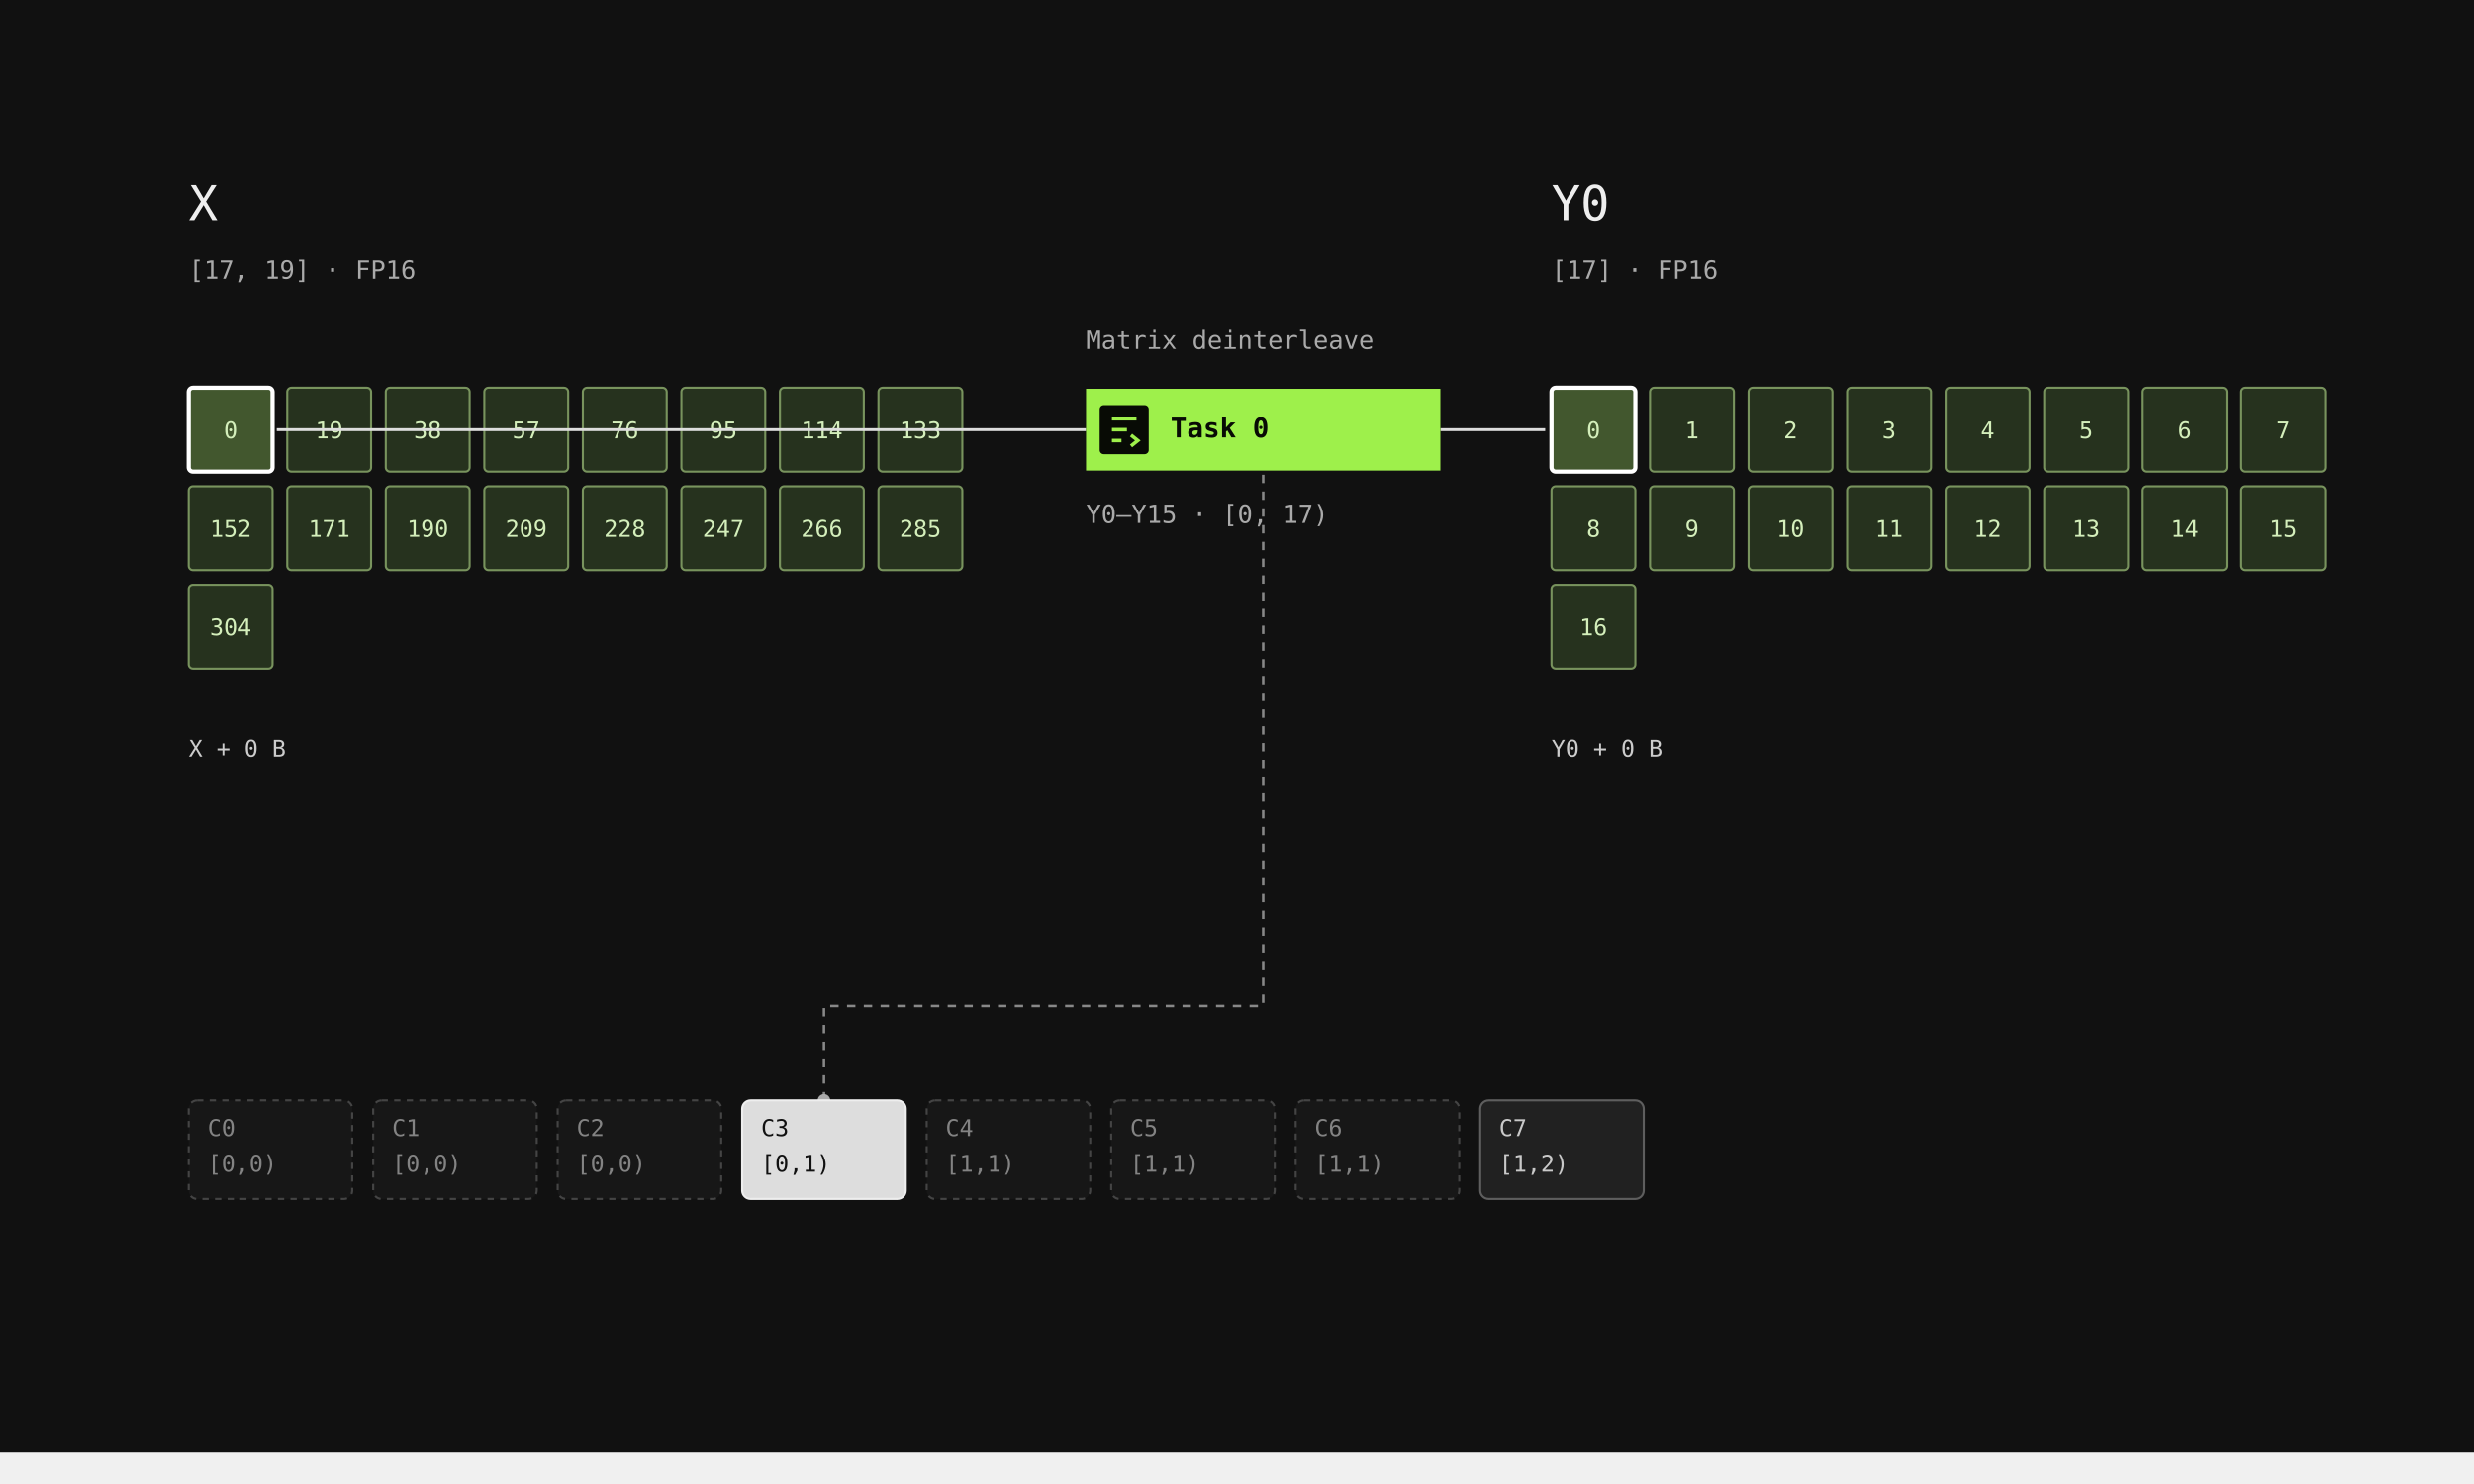
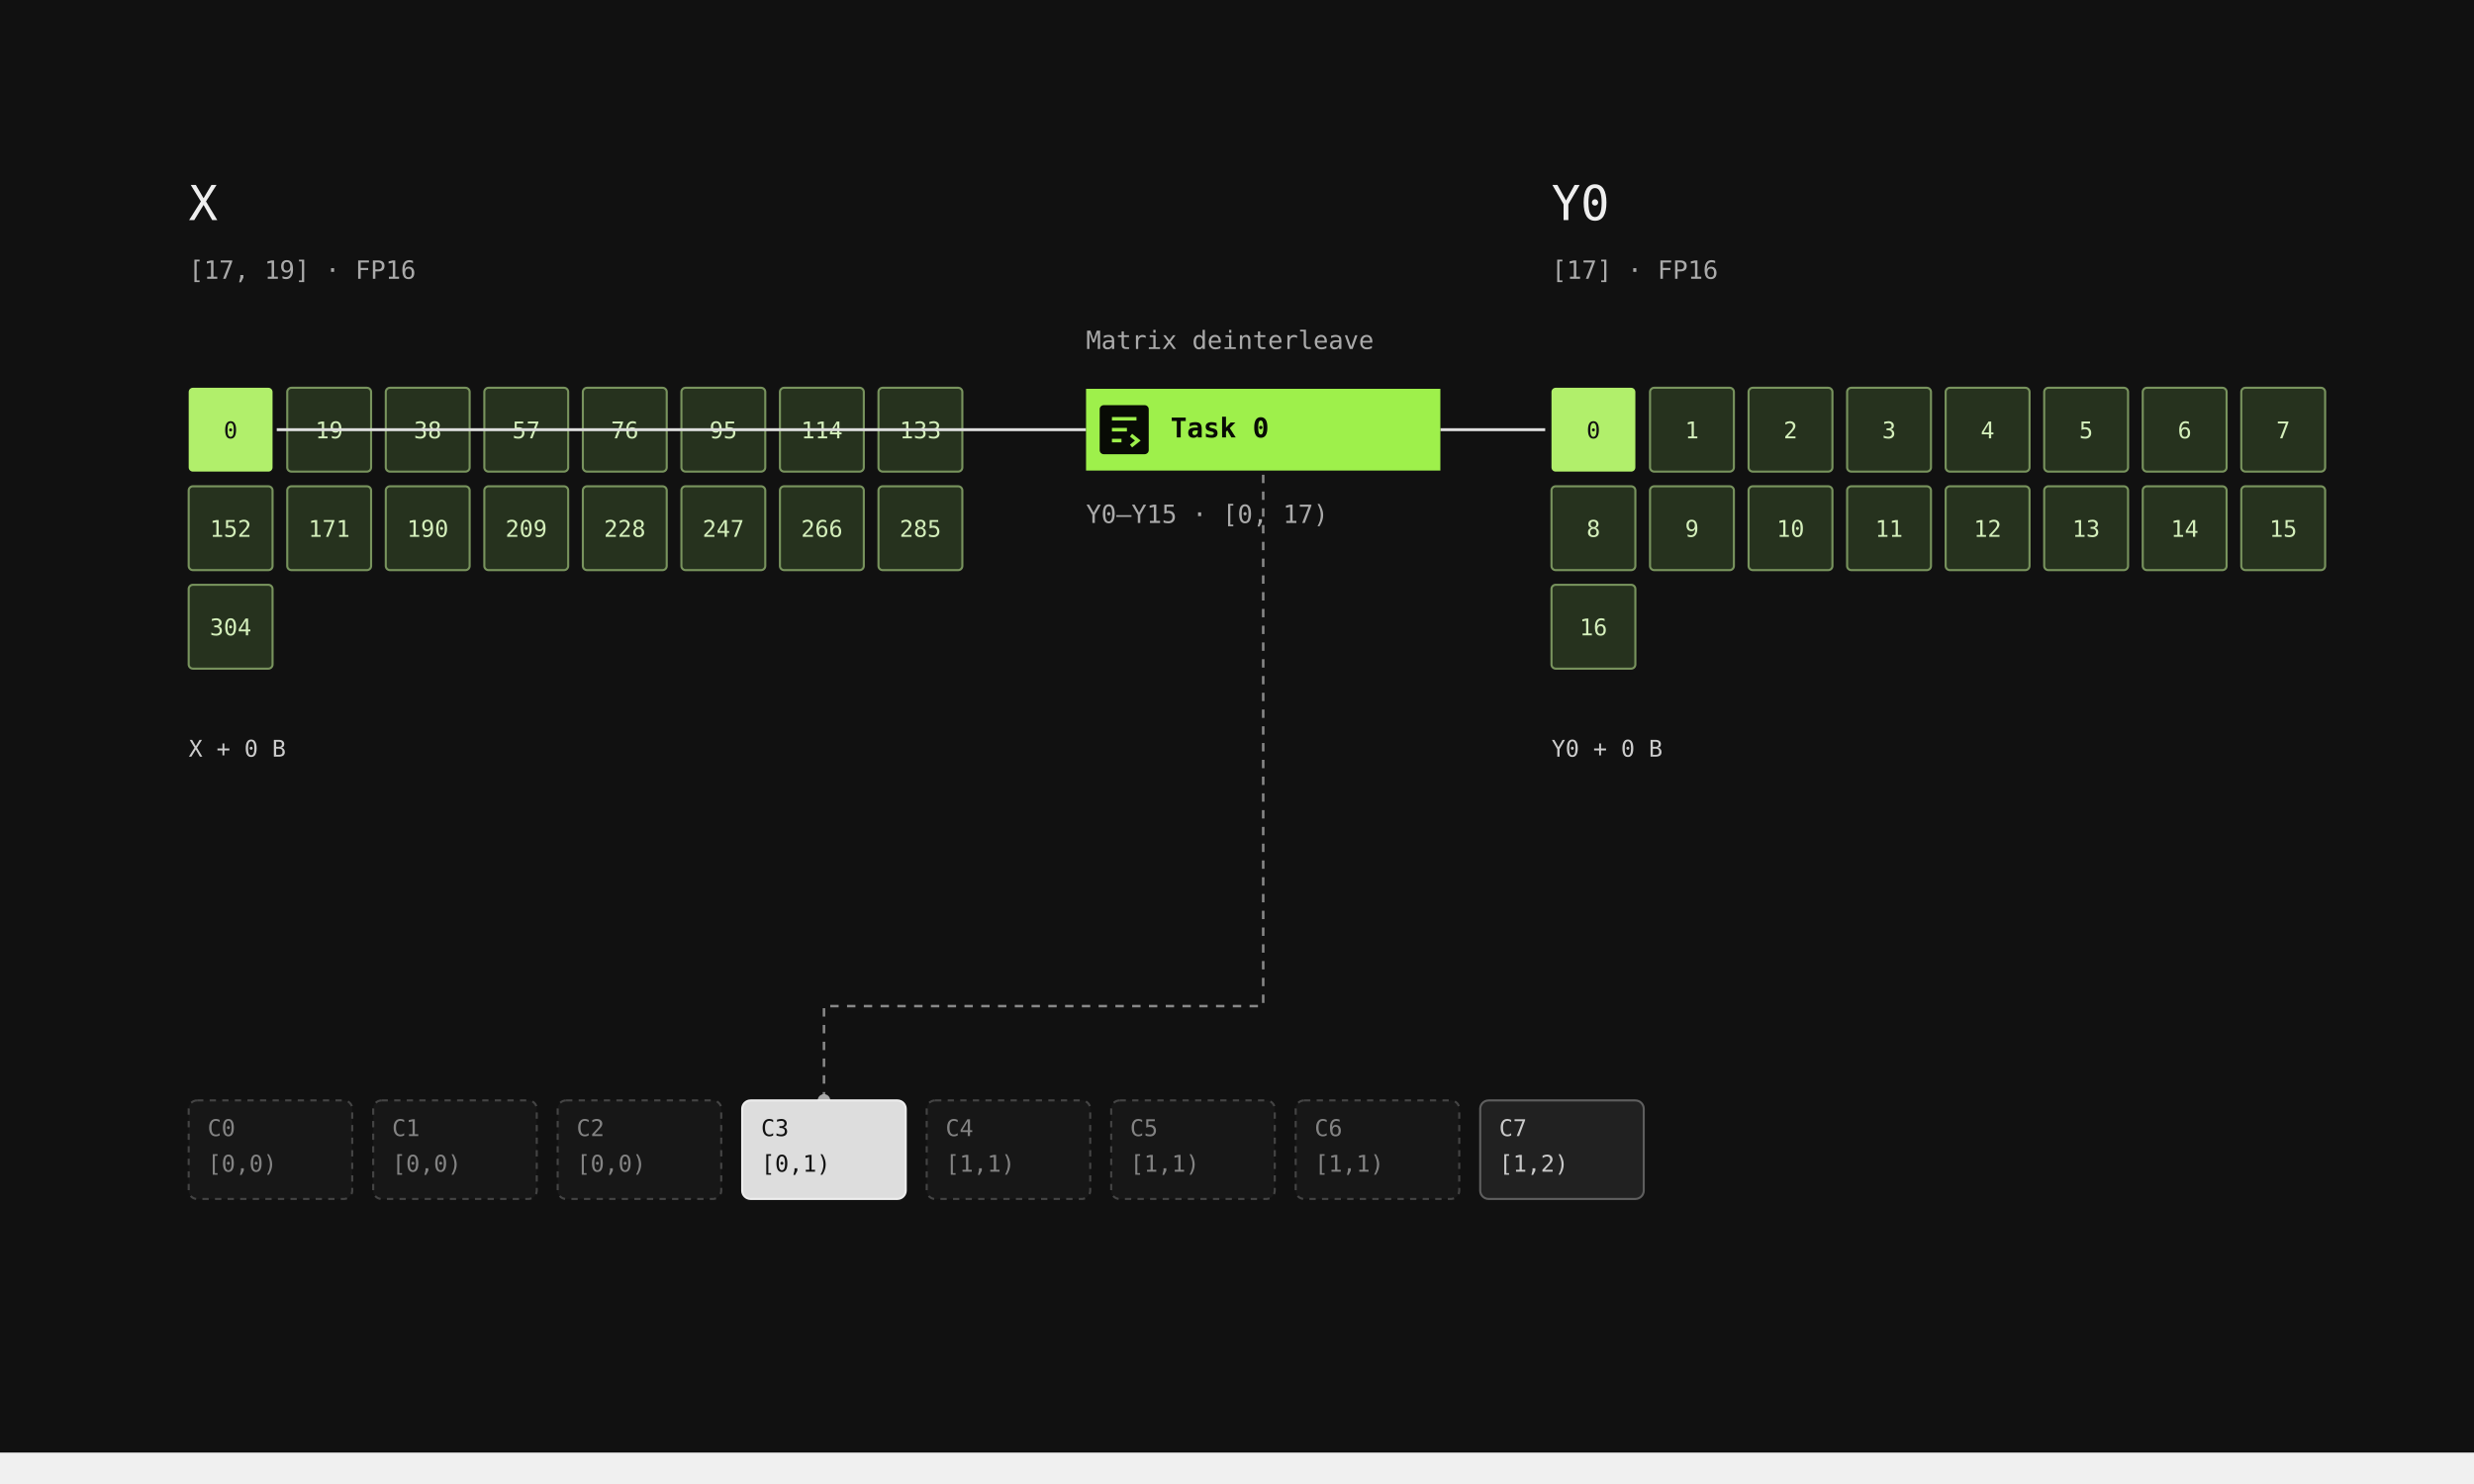
<svg xmlns="http://www.w3.org/2000/svg" viewBox="0 40 1180 638" width="1200" height="720" role="img" aria-label="unpack mapping">
  <rect x="0" y="0" width="1180" height="698" fill="#111" />
  <style>.scene text{font-family:ui-monospace,SFMono-Regular,Consolas,monospace;pointer-events:none}
.scene .name{font-size:23px;fill:#eee}
.scene .shape{font-size:12px;fill:#aaa}
.scene .address{font-size:11px;fill:#ccc}
.scene .cell rect{fill:#26321e;stroke:#78935d;stroke-width:1}
.scene .cell.related rect{fill:#42572e;stroke:#b1ef6b}
.scene .cell.selected rect{stroke:#fff;stroke-width:2}
.scene .cell text{fill:#d4efbb;font-size:11px;text-anchor:middle;dominant-baseline:middle}
.scene .cell{cursor:pointer}
.scene [role=button]:focus-visible{outline:none}
.scene [role=button]:focus-visible rect{stroke:#fff;stroke-width:2.5}
.scene .wire{fill:none;stroke:#aaa;stroke-width:1.2}
.scene .selected-wire{fill:none;stroke:#ddd;stroke-width:1.4}
.scene .core rect{fill:#222;stroke:#666;stroke-width:1}
.scene .core.empty rect{fill:#191919;stroke:#555;stroke-dasharray:3 3}
.scene .core.active rect{fill:#ddd;stroke:#eee}
.scene .core.active text{fill:#111}
.scene .core{cursor:pointer}
.scene .core text{font-size:11px}
.scene .core.empty text{fill:#aaa}
.scene .candidate{fill:none;stroke:#d5ae75;stroke-width:1.5;stroke-dasharray:4 3}
.scene .candidate-label{fill:#d5ae75;font-size:11px}
.scene .stage-link{cursor:pointer}
.scene .stage-link rect{fill:#202020;stroke:#777;stroke-width:1}
.scene .stage-link text{font-size:13px;fill:#ddd}
- .scene .stage-link:focus-visible rect{stroke:#eee}</style>
+ .scene .stage-link:focus-visible rect{stroke:#eee}
+ .scene .cell.selected rect{fill:#b1ef6b;stroke:none}
+ .scene .cell.selected text{fill:#111}
+ .scene [role=button]:focus-visible rect{fill:#ddd;stroke:none}
+ .scene [role=button]:focus-visible text{fill:#111}</style>
  <g class="scene">
    <text x="90" y="110" font-size="12" fill="#ddd" class="name">X</text>
    <text x="90" y="138" font-size="12" fill="#ddd" class="shape">[17, 19] · FP16</text>
    <g class="cell selected related" transform="translate(90 190)" data-action="cell" data-column="X" data-index="0" role="button" tabindex="0" aria-label="X 元素 0">
      <rect width="40" height="40" rx="2" />
      <text x="20" y="21" font-size="12" fill="#ddd" class="">0</text>
    </g>
    <g class="cell  " transform="translate(137 190)" data-action="cell" data-column="X" data-index="19" role="button" tabindex="0" aria-label="X 元素 19">
      <rect width="40" height="40" rx="2" />
      <text x="20" y="21" font-size="12" fill="#ddd" class="">19</text>
    </g>
    <g class="cell  " transform="translate(184 190)" data-action="cell" data-column="X" data-index="38" role="button" tabindex="0" aria-label="X 元素 38">
      <rect width="40" height="40" rx="2" />
      <text x="20" y="21" font-size="12" fill="#ddd" class="">38</text>
    </g>
    <g class="cell  " transform="translate(231 190)" data-action="cell" data-column="X" data-index="57" role="button" tabindex="0" aria-label="X 元素 57">
      <rect width="40" height="40" rx="2" />
      <text x="20" y="21" font-size="12" fill="#ddd" class="">57</text>
    </g>
    <g class="cell  " transform="translate(278 190)" data-action="cell" data-column="X" data-index="76" role="button" tabindex="0" aria-label="X 元素 76">
      <rect width="40" height="40" rx="2" />
      <text x="20" y="21" font-size="12" fill="#ddd" class="">76</text>
    </g>
    <g class="cell  " transform="translate(325 190)" data-action="cell" data-column="X" data-index="95" role="button" tabindex="0" aria-label="X 元素 95">
      <rect width="40" height="40" rx="2" />
      <text x="20" y="21" font-size="12" fill="#ddd" class="">95</text>
    </g>
    <g class="cell  " transform="translate(372 190)" data-action="cell" data-column="X" data-index="114" role="button" tabindex="0" aria-label="X 元素 114">
      <rect width="40" height="40" rx="2" />
      <text x="20" y="21" font-size="12" fill="#ddd" class="">114</text>
    </g>
    <g class="cell  " transform="translate(419 190)" data-action="cell" data-column="X" data-index="133" role="button" tabindex="0" aria-label="X 元素 133">
      <rect width="40" height="40" rx="2" />
      <text x="20" y="21" font-size="12" fill="#ddd" class="">133</text>
    </g>
    <g class="cell  " transform="translate(90 237)" data-action="cell" data-column="X" data-index="152" role="button" tabindex="0" aria-label="X 元素 152">
      <rect width="40" height="40" rx="2" />
      <text x="20" y="21" font-size="12" fill="#ddd" class="">152</text>
    </g>
    <g class="cell  " transform="translate(137 237)" data-action="cell" data-column="X" data-index="171" role="button" tabindex="0" aria-label="X 元素 171">
      <rect width="40" height="40" rx="2" />
      <text x="20" y="21" font-size="12" fill="#ddd" class="">171</text>
    </g>
    <g class="cell  " transform="translate(184 237)" data-action="cell" data-column="X" data-index="190" role="button" tabindex="0" aria-label="X 元素 190">
      <rect width="40" height="40" rx="2" />
      <text x="20" y="21" font-size="12" fill="#ddd" class="">190</text>
    </g>
    <g class="cell  " transform="translate(231 237)" data-action="cell" data-column="X" data-index="209" role="button" tabindex="0" aria-label="X 元素 209">
      <rect width="40" height="40" rx="2" />
      <text x="20" y="21" font-size="12" fill="#ddd" class="">209</text>
    </g>
    <g class="cell  " transform="translate(278 237)" data-action="cell" data-column="X" data-index="228" role="button" tabindex="0" aria-label="X 元素 228">
      <rect width="40" height="40" rx="2" />
      <text x="20" y="21" font-size="12" fill="#ddd" class="">228</text>
    </g>
    <g class="cell  " transform="translate(325 237)" data-action="cell" data-column="X" data-index="247" role="button" tabindex="0" aria-label="X 元素 247">
      <rect width="40" height="40" rx="2" />
      <text x="20" y="21" font-size="12" fill="#ddd" class="">247</text>
    </g>
    <g class="cell  " transform="translate(372 237)" data-action="cell" data-column="X" data-index="266" role="button" tabindex="0" aria-label="X 元素 266">
      <rect width="40" height="40" rx="2" />
      <text x="20" y="21" font-size="12" fill="#ddd" class="">266</text>
    </g>
    <g class="cell  " transform="translate(419 237)" data-action="cell" data-column="X" data-index="285" role="button" tabindex="0" aria-label="X 元素 285">
      <rect width="40" height="40" rx="2" />
      <text x="20" y="21" font-size="12" fill="#ddd" class="">285</text>
    </g>
    <g class="cell  " transform="translate(90 284)" data-action="cell" data-column="X" data-index="304" role="button" tabindex="0" aria-label="X 元素 304">
      <rect width="40" height="40" rx="2" />
      <text x="20" y="21" font-size="12" fill="#ddd" class="">304</text>
    </g>
    <text x="90" y="366" font-size="12" fill="#ddd" class="address">X + 0 B</text>
    <text x="740" y="110" font-size="12" fill="#ddd" class="name">Y0</text>
    <text x="740" y="138" font-size="12" fill="#ddd" class="shape">[17] · FP16</text>
    <g class="cell selected related" transform="translate(740 190)" data-action="cell" data-column="Y" data-index="0" role="button" tabindex="0" aria-label="Y 元素 0">
      <rect width="40" height="40" rx="2" />
      <text x="20" y="21" font-size="12" fill="#ddd" class="">0</text>
    </g>
    <g class="cell  " transform="translate(787 190)" data-action="cell" data-column="Y" data-index="1" role="button" tabindex="0" aria-label="Y 元素 1">
      <rect width="40" height="40" rx="2" />
      <text x="20" y="21" font-size="12" fill="#ddd" class="">1</text>
    </g>
    <g class="cell  " transform="translate(834 190)" data-action="cell" data-column="Y" data-index="2" role="button" tabindex="0" aria-label="Y 元素 2">
      <rect width="40" height="40" rx="2" />
      <text x="20" y="21" font-size="12" fill="#ddd" class="">2</text>
    </g>
    <g class="cell  " transform="translate(881 190)" data-action="cell" data-column="Y" data-index="3" role="button" tabindex="0" aria-label="Y 元素 3">
      <rect width="40" height="40" rx="2" />
      <text x="20" y="21" font-size="12" fill="#ddd" class="">3</text>
    </g>
    <g class="cell  " transform="translate(928 190)" data-action="cell" data-column="Y" data-index="4" role="button" tabindex="0" aria-label="Y 元素 4">
      <rect width="40" height="40" rx="2" />
      <text x="20" y="21" font-size="12" fill="#ddd" class="">4</text>
    </g>
    <g class="cell  " transform="translate(975 190)" data-action="cell" data-column="Y" data-index="5" role="button" tabindex="0" aria-label="Y 元素 5">
      <rect width="40" height="40" rx="2" />
      <text x="20" y="21" font-size="12" fill="#ddd" class="">5</text>
    </g>
    <g class="cell  " transform="translate(1022 190)" data-action="cell" data-column="Y" data-index="6" role="button" tabindex="0" aria-label="Y 元素 6">
      <rect width="40" height="40" rx="2" />
      <text x="20" y="21" font-size="12" fill="#ddd" class="">6</text>
    </g>
    <g class="cell  " transform="translate(1069 190)" data-action="cell" data-column="Y" data-index="7" role="button" tabindex="0" aria-label="Y 元素 7">
      <rect width="40" height="40" rx="2" />
      <text x="20" y="21" font-size="12" fill="#ddd" class="">7</text>
    </g>
    <g class="cell  " transform="translate(740 237)" data-action="cell" data-column="Y" data-index="8" role="button" tabindex="0" aria-label="Y 元素 8">
      <rect width="40" height="40" rx="2" />
      <text x="20" y="21" font-size="12" fill="#ddd" class="">8</text>
    </g>
    <g class="cell  " transform="translate(787 237)" data-action="cell" data-column="Y" data-index="9" role="button" tabindex="0" aria-label="Y 元素 9">
      <rect width="40" height="40" rx="2" />
      <text x="20" y="21" font-size="12" fill="#ddd" class="">9</text>
    </g>
    <g class="cell  " transform="translate(834 237)" data-action="cell" data-column="Y" data-index="10" role="button" tabindex="0" aria-label="Y 元素 10">
      <rect width="40" height="40" rx="2" />
      <text x="20" y="21" font-size="12" fill="#ddd" class="">10</text>
    </g>
    <g class="cell  " transform="translate(881 237)" data-action="cell" data-column="Y" data-index="11" role="button" tabindex="0" aria-label="Y 元素 11">
      <rect width="40" height="40" rx="2" />
      <text x="20" y="21" font-size="12" fill="#ddd" class="">11</text>
    </g>
    <g class="cell  " transform="translate(928 237)" data-action="cell" data-column="Y" data-index="12" role="button" tabindex="0" aria-label="Y 元素 12">
      <rect width="40" height="40" rx="2" />
      <text x="20" y="21" font-size="12" fill="#ddd" class="">12</text>
    </g>
    <g class="cell  " transform="translate(975 237)" data-action="cell" data-column="Y" data-index="13" role="button" tabindex="0" aria-label="Y 元素 13">
      <rect width="40" height="40" rx="2" />
      <text x="20" y="21" font-size="12" fill="#ddd" class="">13</text>
    </g>
    <g class="cell  " transform="translate(1022 237)" data-action="cell" data-column="Y" data-index="14" role="button" tabindex="0" aria-label="Y 元素 14">
      <rect width="40" height="40" rx="2" />
      <text x="20" y="21" font-size="12" fill="#ddd" class="">14</text>
    </g>
    <g class="cell  " transform="translate(1069 237)" data-action="cell" data-column="Y" data-index="15" role="button" tabindex="0" aria-label="Y 元素 15">
      <rect width="40" height="40" rx="2" />
      <text x="20" y="21" font-size="12" fill="#ddd" class="">15</text>
    </g>
    <g class="cell  " transform="translate(740 284)" data-action="cell" data-column="Y" data-index="16" role="button" tabindex="0" aria-label="Y 元素 16">
      <rect width="40" height="40" rx="2" />
      <text x="20" y="21" font-size="12" fill="#ddd" class="">16</text>
    </g>
    <text x="740" y="366" font-size="12" fill="#ddd" class="address">Y0 + 0 B</text>
    <path data-relation="source-task" class="selected-wire" d="M132 210H518" />
    <path data-relation="task-output" class="selected-wire" d="M687 210H737" />
    <path data-relation="core-task" d="M393 530V485H602.5V229.5" fill="none" stroke="#888" stroke-width="1.2" stroke-dasharray="4 4" />
    <circle cx="393" cy="530" r="3" fill="#aaa" />
    <text x="518" y="171.5" font-size="12" fill="#ddd" class="shape">Matrix deinterleave</text>
    <g class="task-node" role="button" tabindex="0" data-action="task" aria-label="Task 0，由 C3 负责；从 X 映射到 Y0–Y15，元素区间 [0,17)；点击查看任务">
      <g transform="translate(518 190.5) scale(.65)">
        <g data-object="task-0" data-kind="task">
          <rect x="0" y="0" width="260" height="60" rx="0" stroke="none" fill="#9EF04B" />
          <rect x="10" y="12" width="36" height="36" rx="3" stroke="none" fill="#080b05" />
          <path data-icon="task" transform="translate(10 12)" d="M9 10 H27 M9 18 H20 M9 26 H16 M23 22 L28 26 L23 30" fill="none" stroke="#9EF04B" style="stroke-width:2.6" />
          <g font-weight="650">
            <text x="62" y="30" font-size="20" fill="#080b05" text-anchor="start" dominant-baseline="middle">Task 0</text>
          </g>
        </g>
      </g>
    </g>
    <text x="518" y="254.5" font-size="12" fill="#ddd" class="shape">Y0–Y15 · [0, 17)</text>
    <g class="core empty " opacity="0.75" transform="translate(90 530)" role="button" tabindex="0" data-action="core" data-core="0" aria-label="C0 · 任务 [0, 0) · 无分配任务">
      <rect width="78" height="47" rx="4" />
      <text x="9" y="17" font-size="12" fill="#ddd" class="">C0</text>
      <text x="9" y="34" font-size="12" fill="#ddd" class="">[0,0)</text>
    </g>
    <g class="core empty " opacity="0.75" transform="translate(178 530)" role="button" tabindex="0" data-action="core" data-core="1" aria-label="C1 · 任务 [0, 0) · 无分配任务">
      <rect width="78" height="47" rx="4" />
      <text x="9" y="17" font-size="12" fill="#ddd" class="">C1</text>
      <text x="9" y="34" font-size="12" fill="#ddd" class="">[0,0)</text>
    </g>
    <g class="core empty " opacity="0.75" transform="translate(266 530)" role="button" tabindex="0" data-action="core" data-core="2" aria-label="C2 · 任务 [0, 0) · 无分配任务">
      <rect width="78" height="47" rx="4" />
      <text x="9" y="17" font-size="12" fill="#ddd" class="">C2</text>
      <text x="9" y="34" font-size="12" fill="#ddd" class="">[0,0)</text>
    </g>
    <g class="core  active" opacity="1" transform="translate(354 530)" role="button" tabindex="0" data-action="core" data-core="3" aria-label="C3 · 任务 [0, 1)">
      <rect width="78" height="47" rx="4" />
      <text x="9" y="17" font-size="12" fill="#ddd" class="">C3</text>
      <text x="9" y="34" font-size="12" fill="#ddd" class="">[0,1)</text>
    </g>
    <g class="core empty " opacity="0.75" transform="translate(442 530)" role="button" tabindex="0" data-action="core" data-core="4" aria-label="C4 · 任务 [1, 1) · 无分配任务">
      <rect width="78" height="47" rx="4" />
      <text x="9" y="17" font-size="12" fill="#ddd" class="">C4</text>
      <text x="9" y="34" font-size="12" fill="#ddd" class="">[1,1)</text>
    </g>
    <g class="core empty " opacity="0.75" transform="translate(530 530)" role="button" tabindex="0" data-action="core" data-core="5" aria-label="C5 · 任务 [1, 1) · 无分配任务">
      <rect width="78" height="47" rx="4" />
      <text x="9" y="17" font-size="12" fill="#ddd" class="">C5</text>
      <text x="9" y="34" font-size="12" fill="#ddd" class="">[1,1)</text>
    </g>
    <g class="core empty " opacity="0.75" transform="translate(618 530)" role="button" tabindex="0" data-action="core" data-core="6" aria-label="C6 · 任务 [1, 1) · 无分配任务">
      <rect width="78" height="47" rx="4" />
      <text x="9" y="17" font-size="12" fill="#ddd" class="">C6</text>
      <text x="9" y="34" font-size="12" fill="#ddd" class="">[1,1)</text>
    </g>
    <g class="core  " opacity="0.9" transform="translate(706 530)" role="button" tabindex="0" data-action="core" data-core="7" aria-label="C7 · 任务 [1, 2)">
      <rect width="78" height="47" rx="4" />
      <text x="9" y="17" font-size="12" fill="#ddd" class="">C7</text>
      <text x="9" y="34" font-size="12" fill="#ddd" class="">[1,2)</text>
    </g>
  </g>
</svg>
